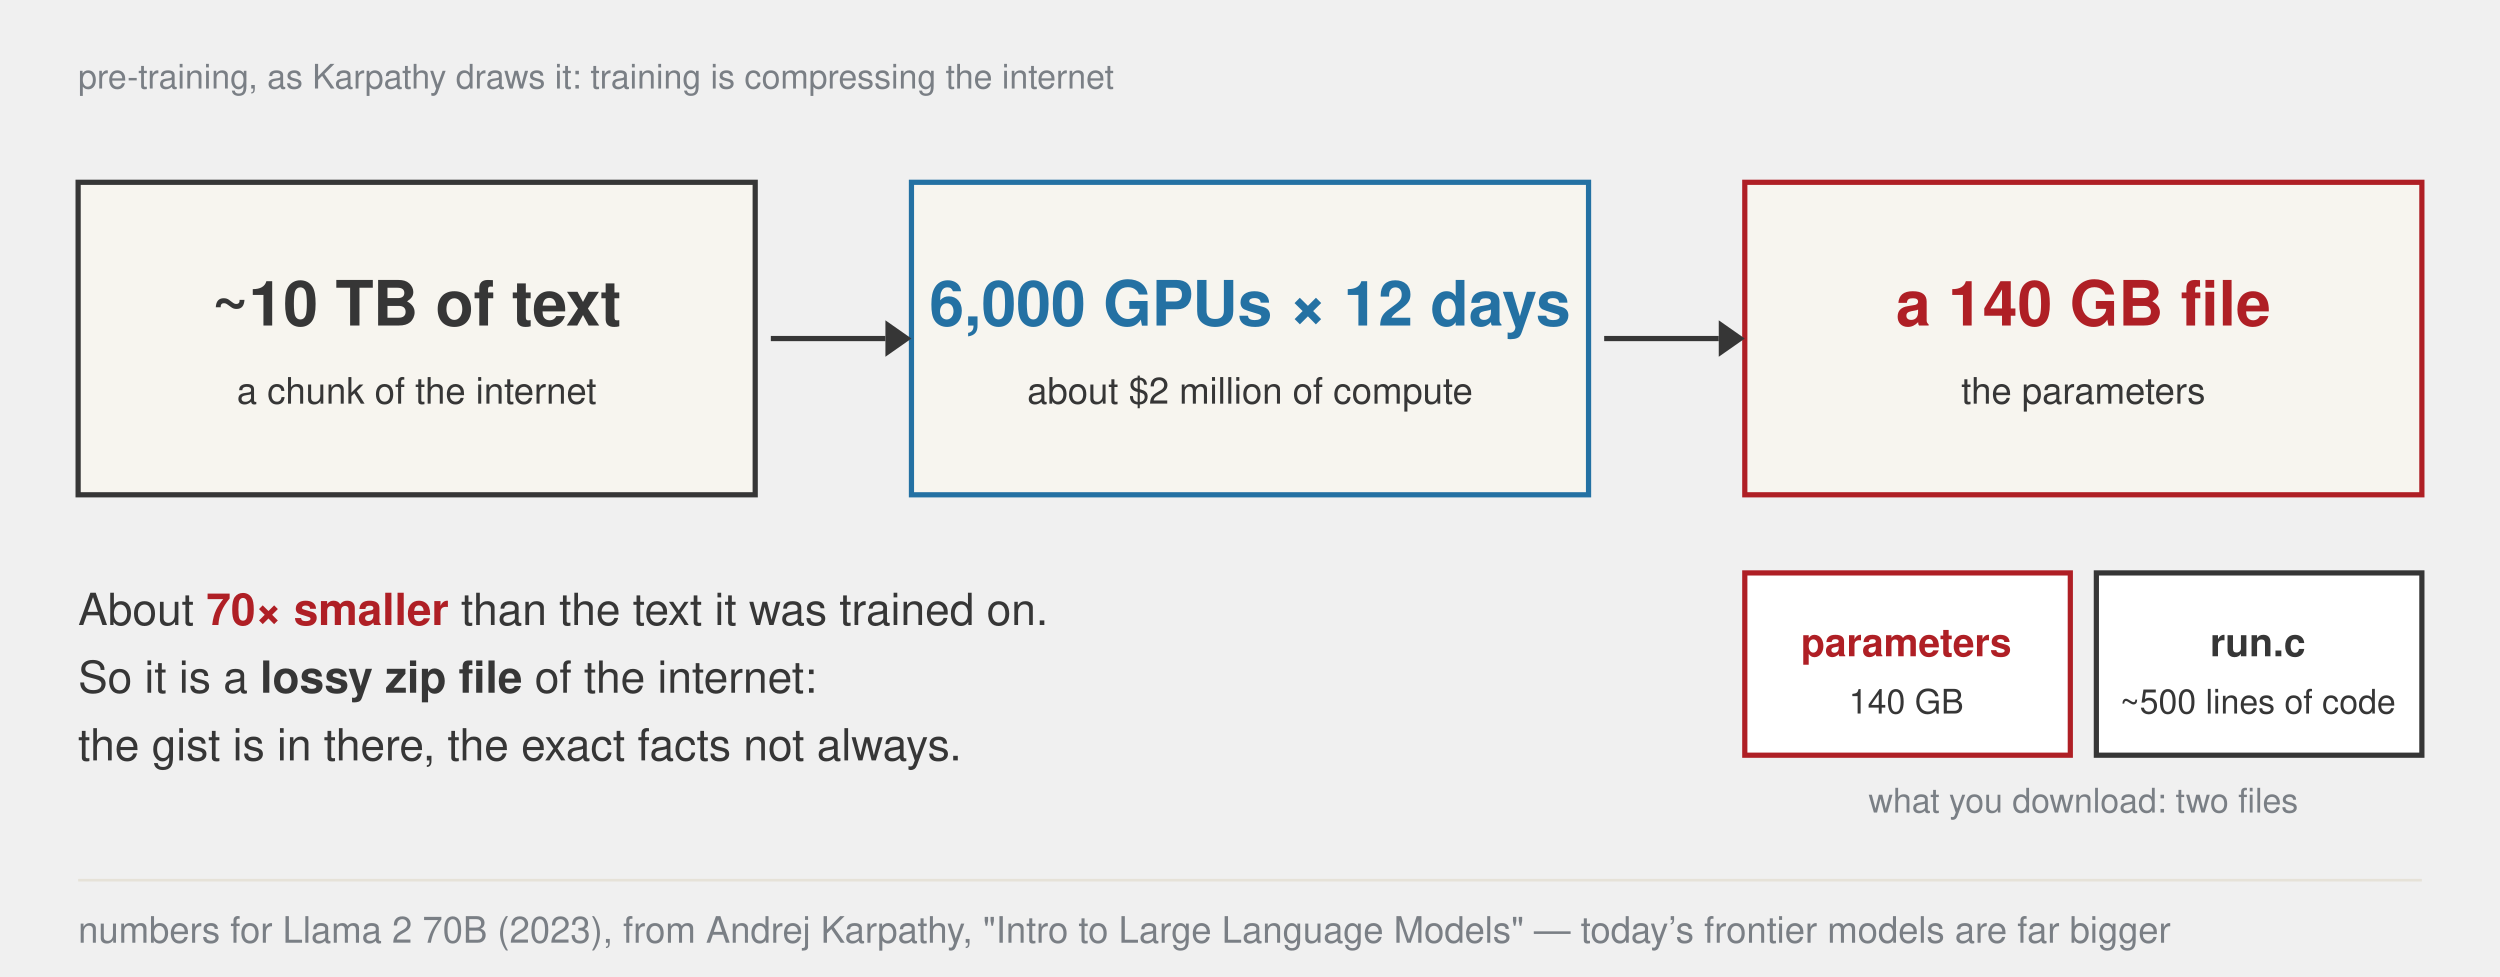
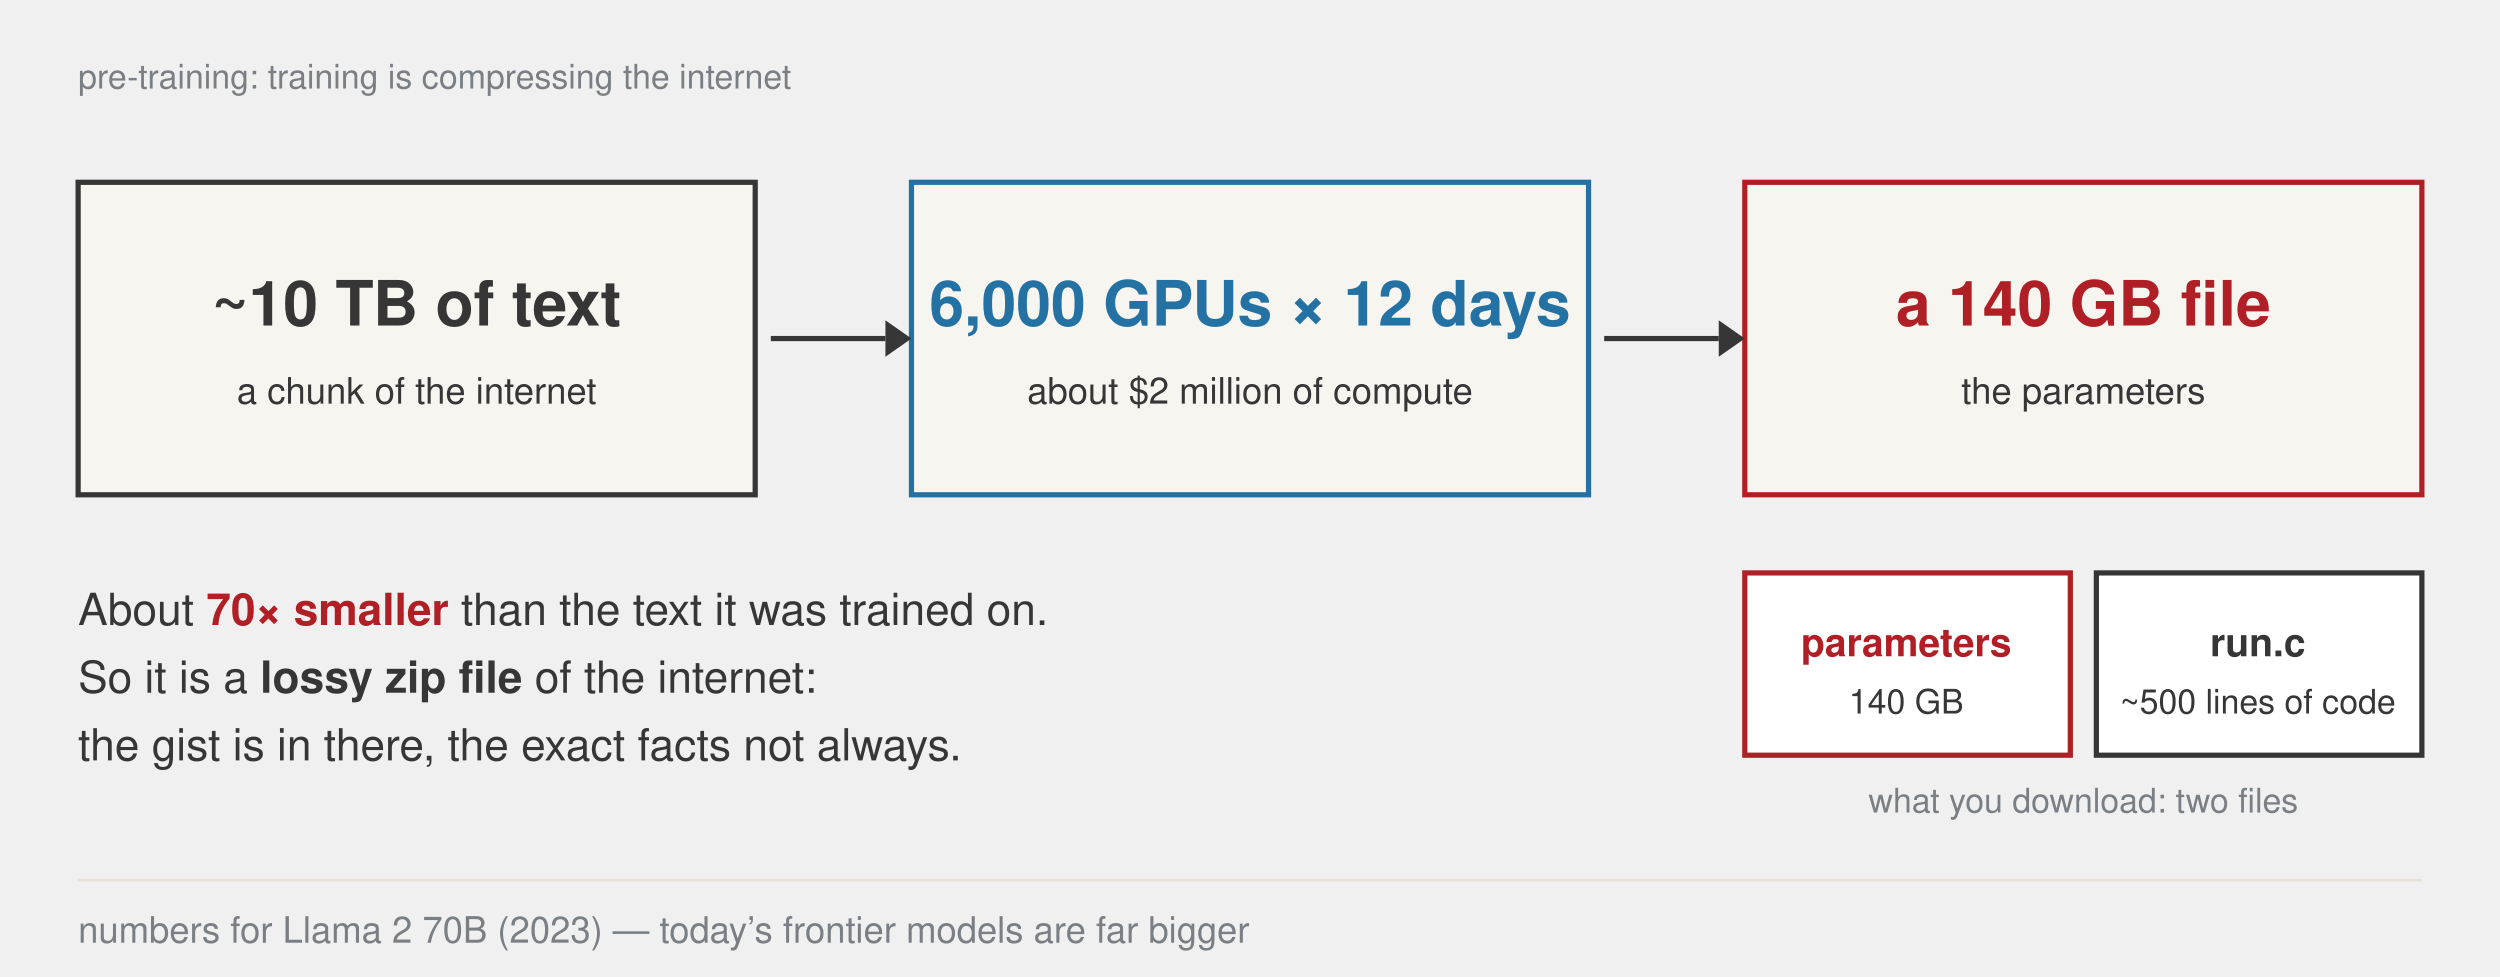
<svg xmlns="http://www.w3.org/2000/svg" viewBox="0 0 960 375" width="960" height="375" font-family="'Source Sans 3','Source Sans Pro',Helvetica,Arial,sans-serif">
-   <text x="30" y="34" font-size="13" fill="#7a7f85">pre-training, as Karpathy draws it: training is compressing the internet</text>
+   <text x="30" y="34" font-size="13" fill="#7a7f85">pre-training: training is compressing the internet</text>
  <rect x="30" y="70" width="260" height="120" fill="#f7f5ef" stroke="#363636" stroke-width="2" />
  <text x="160" y="125" font-size="24" font-weight="700" text-anchor="middle" fill="#363636">~10 TB of text</text>
  <text x="160" y="155" font-size="14" text-anchor="middle" fill="#363636">a chunk of the internet</text>
  <rect x="350" y="70" width="260" height="120" fill="#f7f5ef" stroke="#2471a3" stroke-width="2" />
  <text x="480" y="125" font-size="24" font-weight="700" text-anchor="middle" fill="#2471a3">6,000 GPUs × 12 days</text>
  <text x="480" y="155" font-size="14" text-anchor="middle" fill="#363636">about $2 million of compute</text>
  <rect x="670" y="70" width="260" height="120" fill="#f7f5ef" stroke="#AF1F25" stroke-width="2" />
  <text x="800" y="125" font-size="24" font-weight="700" text-anchor="middle" fill="#AF1F25">a 140 GB file</text>
  <text x="800" y="155" font-size="14" text-anchor="middle" fill="#363636">the parameters</text>
  <line x1="296" y1="130" x2="340" y2="130" stroke="#363636" stroke-width="2" />
  <polygon points="340,123 350,130 340,137" fill="#363636" />
  <line x1="616" y1="130" x2="660" y2="130" stroke="#363636" stroke-width="2" />
  <polygon points="660,123 670,130 660,137" fill="#363636" />
  <rect x="670" y="220" width="125" height="70" fill="#fff" stroke="#AF1F25" stroke-width="2" />
  <text x="732" y="252" font-size="15" font-weight="700" text-anchor="middle" fill="#AF1F25">parameters</text>
  <text x="732" y="274" font-size="13" text-anchor="middle" fill="#363636">140 GB</text>
  <rect x="805" y="220" width="125" height="70" fill="#fff" stroke="#363636" stroke-width="2" />
  <text x="867" y="252" font-size="15" font-weight="700" text-anchor="middle" fill="#363636">run.c</text>
  <text x="867" y="274" font-size="13" text-anchor="middle" fill="#363636">~500 lines of code</text>
  <text x="800" y="312" font-size="13" text-anchor="middle" fill="#7a7f85">what you download: two files</text>
  <text x="30" y="240" font-size="17" fill="#363636">About <tspan font-weight="700" fill="#AF1F25">70× smaller</tspan> than the text it was trained on.</text>
  <text x="30" y="266" font-size="17" fill="#363636">So it is a <tspan font-weight="700">lossy zip file</tspan> of the internet:</text>
  <text x="30" y="292" font-size="17" fill="#363636">the gist is in there, the exact facts not always.</text>
  <line x1="30" y1="338" x2="930" y2="338" stroke="#e6e2d8" />
-   <text x="30" y="362" font-size="14" fill="#7a7f85">numbers for Llama 2 70B (2023), from Andrej Karpathy, "Intro to Large Language Models" — today’s frontier models are far bigger</text>
+   <text x="30" y="362" font-size="14" fill="#7a7f85">numbers for Llama 2 70B (2023) — today’s frontier models are far bigger</text>
</svg>
